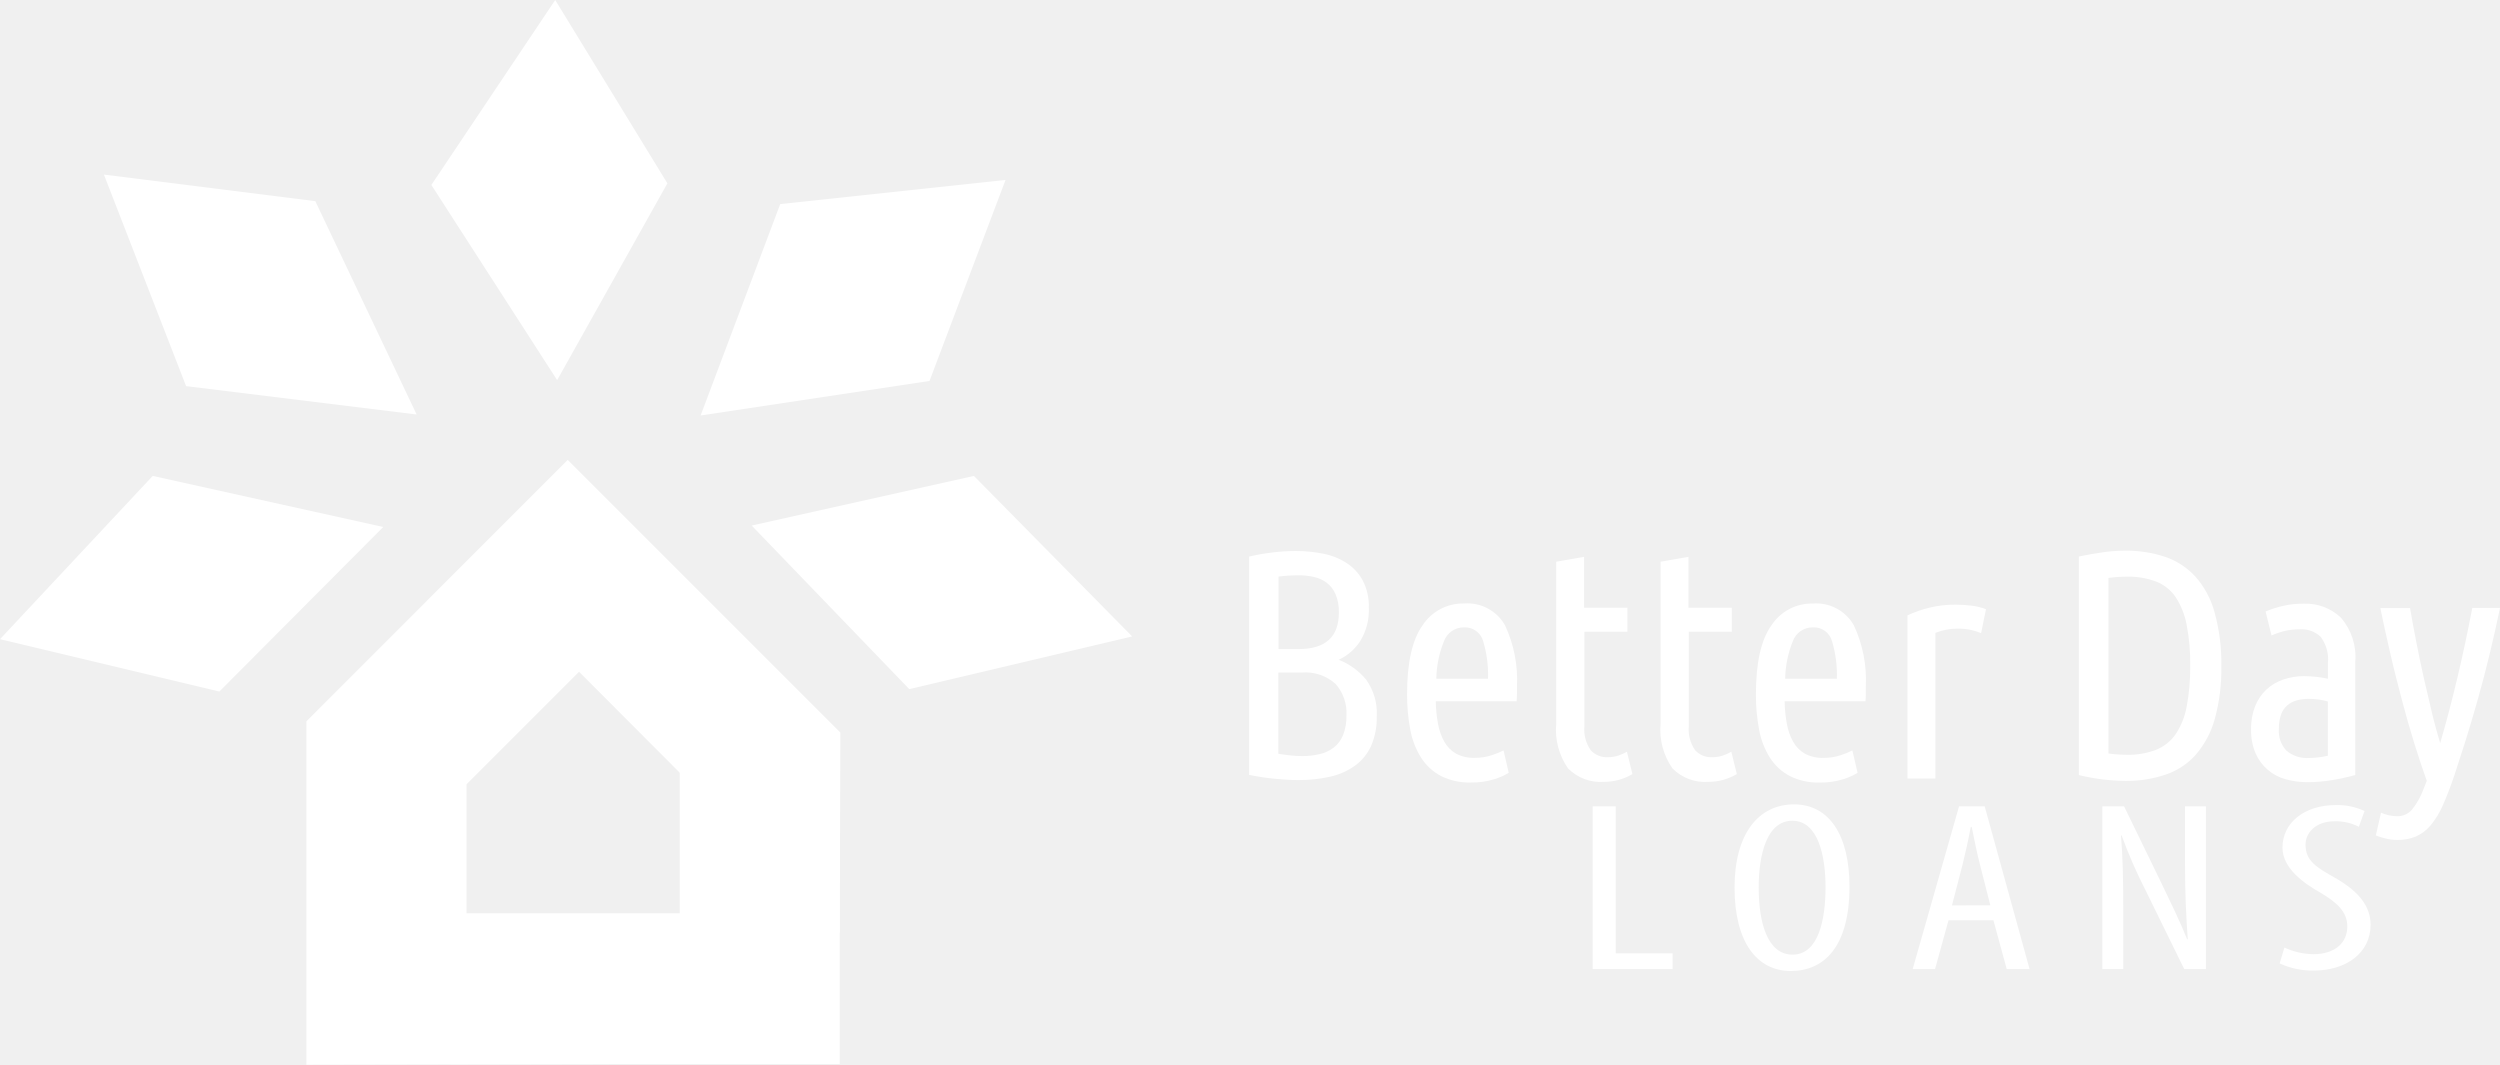
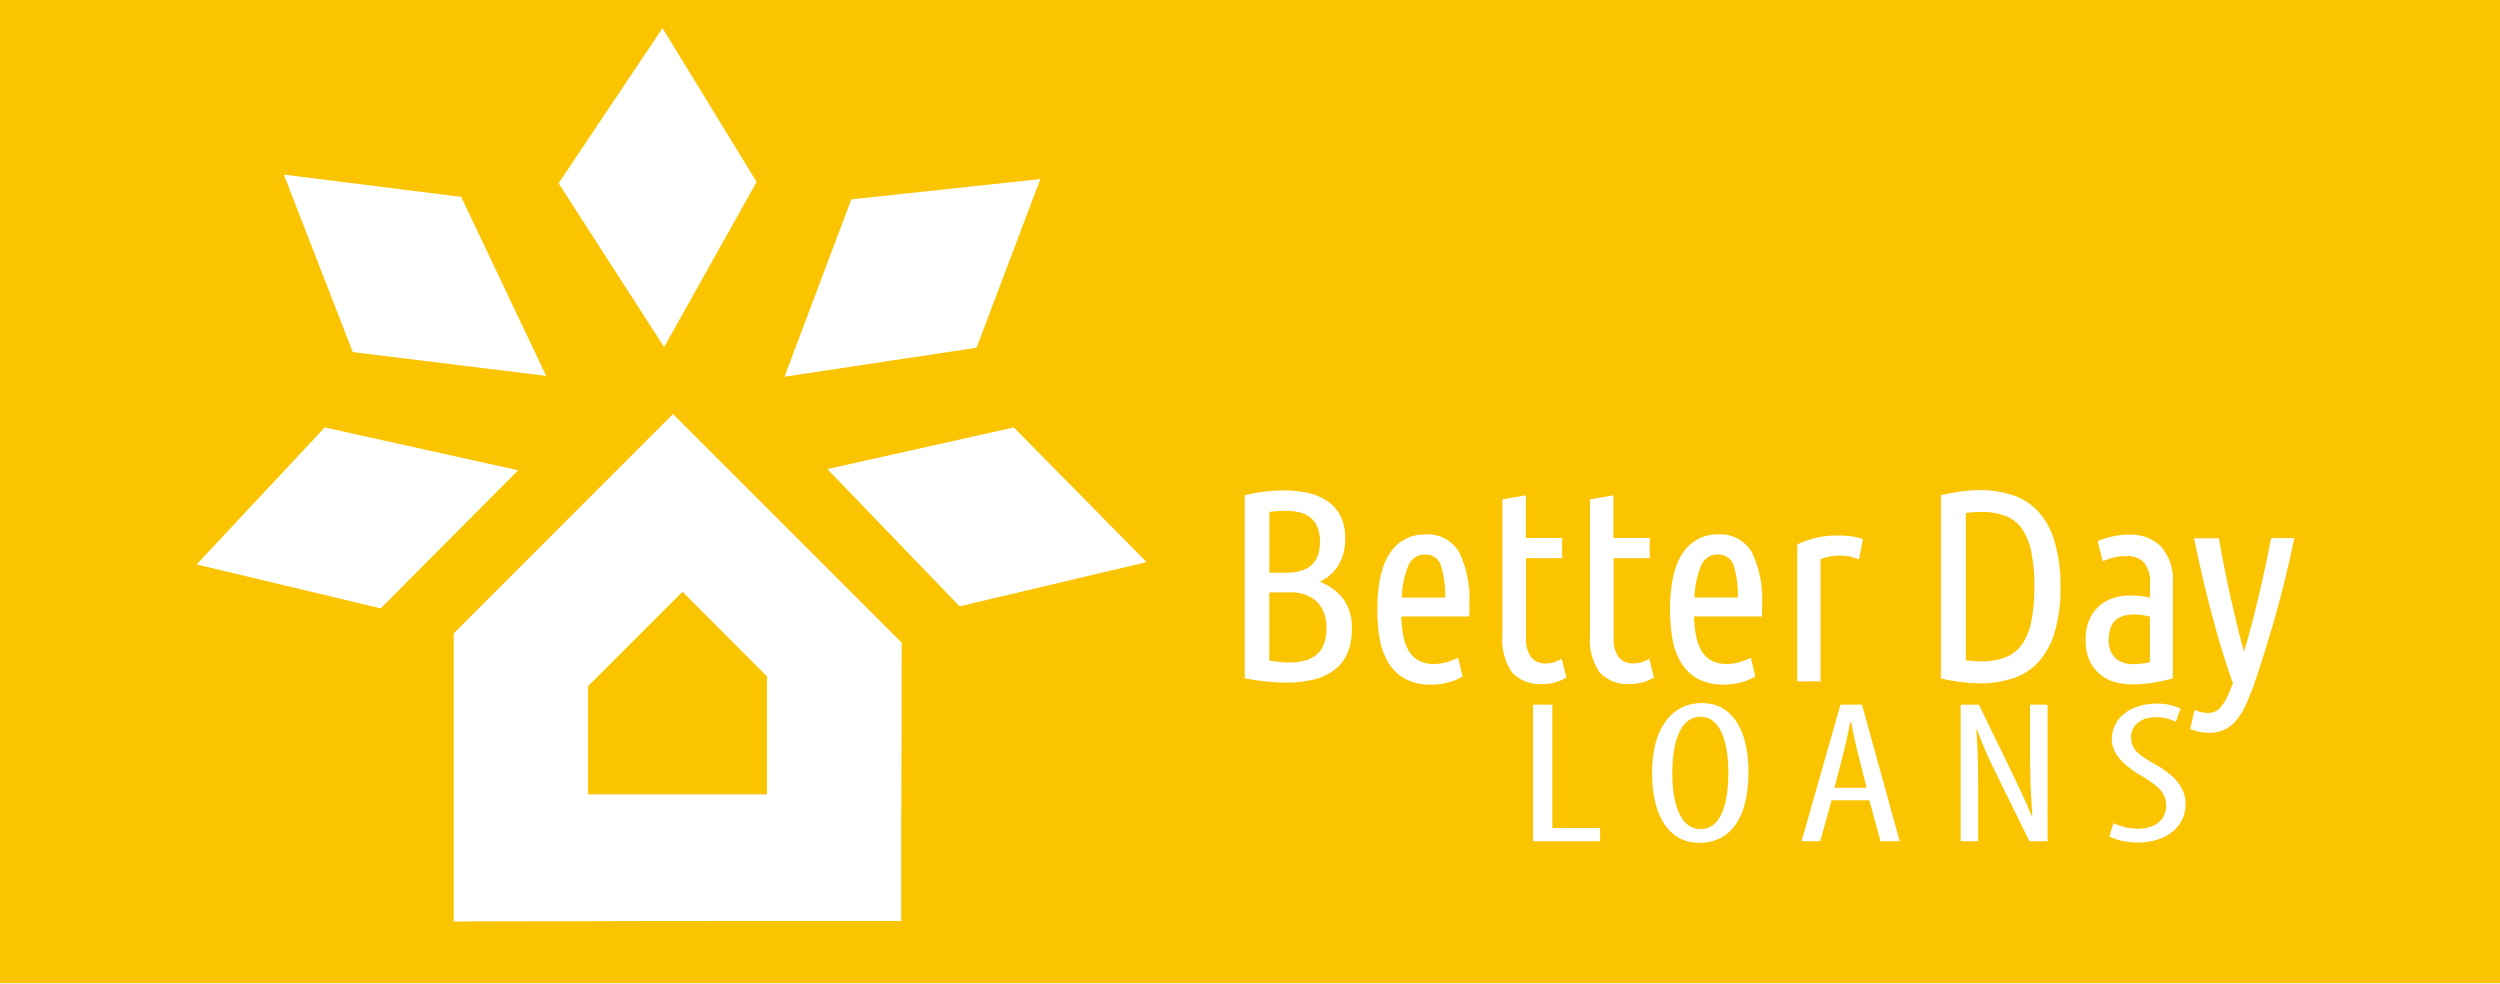
- <svg xmlns="http://www.w3.org/2000/svg" id="BDL_logo" data-name="BDL logo" width="219.965" height="93.68" viewBox="0 0 219.965 93.68">
-   <g id="Group_715" data-name="Group 715" transform="translate(26.957 40.464)">
-     <path id="Path_450" data-name="Path 450" d="M47.954,45.75v15.1H27.8V74.119H62.031V49.273Z" transform="translate(-15.106 -20.961)" fill="#fff" />
-     <path id="Path_451" data-name="Path 451" d="M18.9,81.586V51.376L41.892,28.37,65.883,52.361,65.826,70,42.891,47.012l-9.9,9.9V68.991L45.5,81.529Z" transform="translate(-18.9 -28.37)" fill="#fff" />
-   </g>
-   <path id="Path_452" data-name="Path 452" d="M19.3,48.33,0,43.723,13.436,29.36l20.282,4.493Z" transform="translate(0 12.516)" fill="#fff" />
-   <path id="Path_453" data-name="Path 453" d="M13.641,29.383,6.41,10.77l18.6,2.339,8.914,18.77Z" transform="translate(2.733 4.591)" fill="#fff" />
-   <path id="Path_454" data-name="Path 454" d="M26.61,16.274,37.507,0l9.87,16.132-9.7,17.315Z" transform="translate(11.344)" fill="#fff" />
-   <path id="Path_455" data-name="Path 455" d="M50.223,13.225,70.049,11.1,63.359,28.786,43.22,31.824Z" transform="translate(18.425 4.732)" fill="#fff" />
-   <path id="Path_456" data-name="Path 456" d="M65.925,29.36,79.845,43.48,60.234,48.116,46.37,33.725Z" transform="translate(19.768 12.516)" fill="#fff" />
-   <g id="Group_716" data-name="Group 716" transform="translate(140.135 70.773)">
-     <path id="Path_457" data-name="Path 457" d="M98.25,49.74h2.025V62.677h5.006V64.06H98.25Z" transform="translate(-98.25 -49.569)" fill="#fff" />
-     <path id="Path_458" data-name="Path 458" d="M117.113,56.851c0,5.363-2.282,7.431-5.163,7.431-2.967,0-4.949-2.525-4.949-7.345,0-4.75,2.125-7.317,5.235-7.317C115.287,49.62,117.113,52.273,117.113,56.851Zm-7.987.1c0,2.952.713,5.891,2.981,5.891,2.3,0,2.9-3.124,2.9-5.933,0-2.667-.613-5.848-2.924-5.848C109.838,51.061,109.125,54.042,109.125,56.951Z" transform="translate(-94.52 -49.62)" fill="#fff" />
-     <path id="Path_459" data-name="Path 459" d="M121.142,59.767l-1.184,4.293H117.99l4.079-14.32h2.254l3.951,14.32h-2.011l-1.17-4.293Zm3.68-1.312-.927-3.637c-.257-1.013-.5-2.2-.713-3.266H123.1c-.2,1.084-.471,2.311-.713,3.281l-.941,3.623Z" transform="translate(-89.835 -49.569)" fill="#fff" />
-     <path id="Path_460" data-name="Path 460" d="M129.69,64.06V49.74H131.6l3.266,6.718c.742,1.54,1.669,3.437,2.282,4.978h.057c-.157-2.254-.242-4.094-.242-6.575V49.74h1.84V64.06h-1.911l-3.38-6.889a42.426,42.426,0,0,1-2.125-4.864h-.057c.157,1.911.2,3.723.2,6.789V64.06h-1.84Z" transform="translate(-84.847 -49.569)" fill="#fff" />
-     <path id="Path_461" data-name="Path 461" d="M141.048,62.2a6.236,6.236,0,0,0,2.553.585c1.868,0,2.981-.984,2.981-2.439,0-1.326-.956-2.125-2.353-2.967-1.4-.784-3.352-2.125-3.352-3.965,0-2.168,1.883-3.751,4.721-3.751a5.613,5.613,0,0,1,2.5.528l-.5,1.384a4.445,4.445,0,0,0-2.125-.485c-1.74,0-2.567,1.07-2.567,2.054,0,1.426.927,1.983,2.624,2.938,2.139,1.227,3.1,2.539,3.1,4.122,0,2.482-2.168,4.022-4.992,4.022a6.931,6.931,0,0,1-3.01-.628Z" transform="translate(-80.187 -49.603)" fill="#fff" />
-   </g>
-   <g id="Group_717" data-name="Group 717" transform="translate(109.911 48.452)">
-     <path id="Path_462" data-name="Path 462" d="M77.06,34.475a19.67,19.67,0,0,1,2.04-.357,16.946,16.946,0,0,1,2.068-.128,12.192,12.192,0,0,1,2.439.242,5.791,5.791,0,0,1,2.04.827,4.2,4.2,0,0,1,1.412,1.54,4.862,4.862,0,0,1,.528,2.382,5.184,5.184,0,0,1-.742,2.91,4.484,4.484,0,0,1-1.911,1.669,5.936,5.936,0,0,1,2.41,1.74,5.03,5.03,0,0,1,.941,3.238,6.218,6.218,0,0,1-.5,2.61,4.417,4.417,0,0,1-1.412,1.726,5.991,5.991,0,0,1-2.182.97,12.176,12.176,0,0,1-2.8.3c-.67,0-1.369-.043-2.082-.114a22.162,22.162,0,0,1-2.254-.342V34.475Zm2.567,8.144H81.4q3.552,0,3.551-3.209a3.875,3.875,0,0,0-.3-1.64,2.556,2.556,0,0,0-.784-1,2.994,2.994,0,0,0-1.127-.5,5.981,5.981,0,0,0-1.355-.143c-.285,0-.585.014-.87.029a8.557,8.557,0,0,0-.87.086v6.376Zm0,2.068v7.146c.357.057.713.1,1.07.143a8.647,8.647,0,0,0,1.041.057,6.461,6.461,0,0,0,1.512-.171,3.2,3.2,0,0,0,1.241-.571,2.61,2.61,0,0,0,.827-1.1,4.4,4.4,0,0,0,.3-1.726,3.853,3.853,0,0,0-.956-2.781,3.975,3.975,0,0,0-3-1h-2.04Z" transform="translate(-77.06 -33.961)" fill="#fff" />
-     <path id="Path_463" data-name="Path 463" d="M89.325,45.845a11.794,11.794,0,0,0,.2,1.983,4.968,4.968,0,0,0,.556,1.569,2.769,2.769,0,0,0,1.027,1.041,3.284,3.284,0,0,0,1.64.371,4.691,4.691,0,0,0,1.526-.242,6.741,6.741,0,0,0,1.013-.414l.456,1.968a5.257,5.257,0,0,1-1.241.556,6.392,6.392,0,0,1-2.068.3,5.57,5.57,0,0,1-2.653-.571,4.68,4.68,0,0,1-1.74-1.6,7,7,0,0,1-.956-2.453A16.484,16.484,0,0,1,86.8,45.2c0-2.767.456-4.792,1.369-6.062a4.242,4.242,0,0,1,3.637-1.911,3.8,3.8,0,0,1,3.609,1.911,11.337,11.337,0,0,1,1.055,5.377v.642c0,.214-.014.442-.029.67H89.325Zm2.5-6.518a1.854,1.854,0,0,0-1.783,1.227,9.286,9.286,0,0,0-.67,3.295h4.55a10.283,10.283,0,0,0-.428-3.309A1.657,1.657,0,0,0,91.821,39.327Z" transform="translate(-72.908 -32.58)" fill="#fff" />
-     <path id="Path_464" data-name="Path 464" d="M98.482,38.829h3.78V40.94h-3.78v8.273a3.2,3.2,0,0,0,.556,2.154,1.906,1.906,0,0,0,1.5.613,2.866,2.866,0,0,0,.927-.143,3.743,3.743,0,0,0,.756-.342l.485,1.968a4.873,4.873,0,0,1-2.5.685,4.027,4.027,0,0,1-3.166-1.184A5.916,5.916,0,0,1,96,49.027V34.778l2.453-.428v4.479Z" transform="translate(-68.986 -33.808)" fill="#fff" />
-     <path id="Path_465" data-name="Path 465" d="M104.922,38.829h3.78V40.94h-3.78v8.273a3.2,3.2,0,0,0,.556,2.154,1.906,1.906,0,0,0,1.5.613,2.866,2.866,0,0,0,.927-.143,3.743,3.743,0,0,0,.756-.342l.485,1.968a4.873,4.873,0,0,1-2.5.685,4.027,4.027,0,0,1-3.166-1.184,5.916,5.916,0,0,1-1.041-3.937V34.778l2.453-.428v4.479Z" transform="translate(-66.24 -33.808)" fill="#fff" />
-     <path id="Path_466" data-name="Path 466" d="M110.845,45.845a11.794,11.794,0,0,0,.2,1.983A4.968,4.968,0,0,0,111.6,49.4a2.769,2.769,0,0,0,1.027,1.041,3.284,3.284,0,0,0,1.64.371,4.691,4.691,0,0,0,1.526-.242,6.741,6.741,0,0,0,1.013-.414l.456,1.968a5.257,5.257,0,0,1-1.241.556,6.392,6.392,0,0,1-2.068.3,5.57,5.57,0,0,1-2.653-.571,4.681,4.681,0,0,1-1.74-1.6,7,7,0,0,1-.956-2.453,16.485,16.485,0,0,1-.285-3.152c0-2.767.456-4.792,1.369-6.062a4.242,4.242,0,0,1,3.637-1.911,3.8,3.8,0,0,1,3.609,1.911,11.336,11.336,0,0,1,1.055,5.377v.642c0,.214-.014.442-.029.67h-7.117Zm2.5-6.518a1.854,1.854,0,0,0-1.783,1.227,9.286,9.286,0,0,0-.67,3.295h4.55a10.283,10.283,0,0,0-.428-3.309A1.657,1.657,0,0,0,113.341,39.327Z" transform="translate(-63.734 -32.58)" fill="#fff" />
-     <path id="Path_467" data-name="Path 467" d="M124.145,39.81a5.027,5.027,0,0,0-2.054-.4,5.2,5.2,0,0,0-1.968.371V52.6H117.67V38.241a10.153,10.153,0,0,1,1.9-.67,9.353,9.353,0,0,1,2.353-.271,11.029,11.029,0,0,1,1.369.086,5.285,5.285,0,0,1,1.284.314Z" transform="translate(-59.748 -32.55)" fill="#fff" />
-     <path id="Path_468" data-name="Path 468" d="M140.777,44.1a16.546,16.546,0,0,1-.585,4.707,8.139,8.139,0,0,1-1.683,3.138,6.209,6.209,0,0,1-2.667,1.74,10.669,10.669,0,0,1-3.48.542,17.994,17.994,0,0,1-4.122-.513V34.483c.727-.157,1.426-.271,2.111-.371a13.61,13.61,0,0,1,1.968-.143,10.784,10.784,0,0,1,3.509.542,6.431,6.431,0,0,1,2.667,1.74,7.76,7.76,0,0,1,1.683,3.138A16.574,16.574,0,0,1,140.777,44.1Zm-2.739,0a17.5,17.5,0,0,0-.314-3.609,6.711,6.711,0,0,0-.97-2.439,3.7,3.7,0,0,0-1.726-1.369,6.883,6.883,0,0,0-2.553-.428c-.271,0-.528.014-.8.029s-.542.043-.827.086V51.813c.285.043.556.071.827.086s.528.029.77.029a6.806,6.806,0,0,0,2.567-.428,3.853,3.853,0,0,0,1.726-1.355,6.436,6.436,0,0,0,.984-2.425A18.5,18.5,0,0,0,138.039,44.1Z" transform="translate(-55.241 -33.97)" fill="#fff" />
-     <path id="Path_469" data-name="Path 469" d="M140.139,37.925a9.577,9.577,0,0,1,1.569-.5,7.9,7.9,0,0,1,1.8-.185,4.454,4.454,0,0,1,3.266,1.241,5.245,5.245,0,0,1,1.255,3.88v9.956a20.271,20.271,0,0,1-2.1.456,13.26,13.26,0,0,1-2.1.171,6.981,6.981,0,0,1-1.926-.257,4.026,4.026,0,0,1-2.639-2.268,5.047,5.047,0,0,1-.4-2.125,5.216,5.216,0,0,1,.357-2.04,4.1,4.1,0,0,1,.984-1.455,4.193,4.193,0,0,1,1.483-.884,5.556,5.556,0,0,1,1.854-.3,10.3,10.3,0,0,1,2.082.228V42.475a3.309,3.309,0,0,0-.642-2.325,2.44,2.44,0,0,0-1.84-.656,5.713,5.713,0,0,0-1.241.128,7.027,7.027,0,0,0-1.241.414Zm1.17,10.326a2.488,2.488,0,0,0,.685,1.94,2.807,2.807,0,0,0,1.94.628,8.162,8.162,0,0,0,1.683-.2V45.841a6.366,6.366,0,0,0-1.683-.228,3.972,3.972,0,0,0-1.027.128,2.14,2.14,0,0,0-.842.428,1.921,1.921,0,0,0-.556.8A3.675,3.675,0,0,0,141.309,48.251Z" transform="translate(-50.71 -32.576)" fill="#fff" />
-     <path id="Path_470" data-name="Path 470" d="M152.222,49.4c.556-1.911,1.055-3.823,1.512-5.748s.9-3.979,1.312-6.147h2.439c-.285,1.4-.6,2.767-.927,4.122s-.67,2.667-1.027,3.922-.7,2.439-1.055,3.566-.685,2.125-.984,3.052c-.357,1.07-.713,1.968-1.041,2.71a7.25,7.25,0,0,1-1.084,1.769,3.687,3.687,0,0,1-1.284.97,4.107,4.107,0,0,1-1.64.3,4.22,4.22,0,0,1-1.027-.128,5.558,5.558,0,0,1-.856-.271l.456-2a3.565,3.565,0,0,0,1.4.314,1.675,1.675,0,0,0,1.341-.6,6.383,6.383,0,0,0,1-1.8l.285-.713c-.357-1-.727-2.1-1.1-3.309s-.742-2.482-1.084-3.794-.7-2.667-1.013-4.051-.628-2.739-.884-4.051h2.61c.157.9.328,1.883.542,2.952s.428,2.139.67,3.209.485,2.1.727,3.109S151.994,48.625,152.222,49.4Z" transform="translate(-47.431 -32.465)" fill="#fff" />
+ <svg xmlns="http://www.w3.org/2000/svg" width="267" height="105" viewBox="0 0 267 105">
+   <g id="Group_771" data-name="Group 771" transform="translate(-4603 7192)">
+     <rect id="Rectangle_27" data-name="Rectangle 27" width="267" height="105" transform="translate(4603 -7192)" fill="#fac401" />
+     <g id="BDL_logo" data-name="BDL logo" transform="translate(4624 -7189)">
+       <g id="Group_715" data-name="Group 715" transform="translate(27.456 41.213)">
+         <path id="Path_450" data-name="Path 450" d="M48.327,45.75V61.134H27.8v13.51H62.665V49.338Z" transform="translate(-14.871 -20.502)" fill="#fff" />
+         <path id="Path_451" data-name="Path 451" d="M18.9,82.57V51.8L42.317,28.37,66.752,52.8l-.058,17.97L43.334,47.357,33.253,57.438v12.3l12.74,12.769Z" transform="translate(-18.9 -28.37)" fill="#fff" />
+       </g>
+       <path id="Path_452" data-name="Path 452" d="M19.655,48.681,0,43.989,13.684,29.36l20.657,4.576Z" transform="translate(0 13.291)" fill="#fff" />
+       <path id="Path_453" data-name="Path 453" d="M13.775,29.728,6.41,10.77l18.943,2.382L34.432,32.27Z" transform="translate(2.902 4.876)" fill="#fff" />
+       <path id="Path_454" data-name="Path 454" d="M26.61,16.575,37.709,0,47.761,16.43,37.883,34.066Z" transform="translate(12.046)" fill="#fff" />
+       <path id="Path_455" data-name="Path 455" d="M50.353,13.265,70.545,11.1,63.732,29.113,43.22,32.208Z" transform="translate(19.565 5.025)" fill="#fff" />
+       <path id="Path_456" data-name="Path 456" d="M66.286,29.36,80.465,43.742,60.49,48.463,46.37,33.805Z" transform="translate(20.991 13.291)" fill="#fff" />
+       <g id="Group_716" data-name="Group 716" transform="translate(142.727 72.083)">
+         <path id="Path_457" data-name="Path 457" d="M98.25,49.74h2.063V62.916h5.1v1.409H98.25Z" transform="translate(-98.25 -49.566)" fill="#fff" />
+         <path id="Path_458" data-name="Path 458" d="M117.3,56.985c0,5.462-2.324,7.569-5.259,7.569-3.022,0-5.041-2.571-5.041-7.481,0-4.837,2.165-7.452,5.331-7.452C115.44,49.62,117.3,52.322,117.3,56.985Zm-8.135.1c0,3.007.726,6,3.036,6,2.339,0,2.949-3.181,2.949-6.043,0-2.717-.625-5.956-2.978-5.956C109.891,51.087,109.165,54.123,109.165,57.087Z" transform="translate(-94.289 -49.62)" fill="#fff" />
+         <path id="Path_459" data-name="Path 459" d="M121.2,59.952l-1.206,4.373h-2l4.155-14.585h2.3l4.024,14.585h-2.048l-1.191-4.373Zm3.748-1.336-.944-3.7c-.261-1.031-.508-2.237-.726-3.327h-.087c-.2,1.1-.479,2.353-.726,3.341l-.959,3.69Z" transform="translate(-89.314 -49.566)" fill="#fff" />
+         <path id="Path_460" data-name="Path 460" d="M129.69,64.325V49.74h1.947l3.327,6.842c.755,1.569,1.7,3.5,2.324,5.07h.058c-.16-2.3-.247-4.169-.247-6.7V49.74h1.874V64.325h-1.947l-3.443-7.017a43.21,43.21,0,0,1-2.165-4.954h-.058c.16,1.947.2,3.792.2,6.915v5.055H129.69Z" transform="translate(-84.017 -49.566)" fill="#fff" />
+         <path id="Path_461" data-name="Path 461" d="M141.056,62.429a6.351,6.351,0,0,0,2.6.6c1.9,0,3.036-1,3.036-2.484,0-1.351-.973-2.165-2.4-3.022-1.424-.8-3.414-2.165-3.414-4.038,0-2.208,1.918-3.821,4.808-3.821a5.716,5.716,0,0,1,2.542.537l-.508,1.409a4.528,4.528,0,0,0-2.165-.494c-1.772,0-2.615,1.09-2.615,2.092,0,1.453.944,2.019,2.673,2.993,2.179,1.249,3.152,2.586,3.152,4.2,0,2.528-2.208,4.1-5.084,4.1a7.059,7.059,0,0,1-3.065-.639Z" transform="translate(-79.069 -49.602)" fill="#fff" />
+       </g>
+       <g id="Group_717" data-name="Group 717" transform="translate(111.945 49.348)">
+         <path id="Path_462" data-name="Path 462" d="M77.06,34.484a20.033,20.033,0,0,1,2.077-.363,17.26,17.26,0,0,1,2.106-.131,12.418,12.418,0,0,1,2.484.247,5.9,5.9,0,0,1,2.077.843,4.276,4.276,0,0,1,1.438,1.569,4.952,4.952,0,0,1,.537,2.426,5.279,5.279,0,0,1-.755,2.963,4.567,4.567,0,0,1-1.947,1.7,6.046,6.046,0,0,1,2.455,1.772,5.123,5.123,0,0,1,.959,3.3,6.333,6.333,0,0,1-.508,2.658,4.5,4.5,0,0,1-1.438,1.758,6.1,6.1,0,0,1-2.223.988,12.4,12.4,0,0,1-2.847.305c-.683,0-1.395-.044-2.121-.116a22.572,22.572,0,0,1-2.3-.349V34.484Zm2.615,8.295h1.8q3.617,0,3.617-3.269a3.947,3.947,0,0,0-.305-1.671,2.6,2.6,0,0,0-.8-1.017,3.05,3.05,0,0,0-1.148-.508,6.091,6.091,0,0,0-1.38-.145c-.291,0-.6.015-.886.029a8.715,8.715,0,0,0-.886.087v6.494Zm0,2.106v7.278c.363.058.726.1,1.09.145a8.808,8.808,0,0,0,1.06.058,6.581,6.581,0,0,0,1.54-.174,3.263,3.263,0,0,0,1.264-.581,2.659,2.659,0,0,0,.843-1.119,4.484,4.484,0,0,0,.305-1.758A3.925,3.925,0,0,0,84.8,45.9a4.049,4.049,0,0,0-3.051-1.017H79.675Z" transform="translate(-77.06 -33.961)" fill="#fff" />
+         <path id="Path_463" data-name="Path 463" d="M89.371,46a12.011,12.011,0,0,0,.2,2.019,5.06,5.06,0,0,0,.567,1.6,2.82,2.82,0,0,0,1.046,1.06,3.345,3.345,0,0,0,1.671.378,4.778,4.778,0,0,0,1.554-.247,6.866,6.866,0,0,0,1.031-.421l.465,2a5.355,5.355,0,0,1-1.264.567,6.51,6.51,0,0,1-2.106.305,5.673,5.673,0,0,1-2.7-.581,4.767,4.767,0,0,1-1.772-1.627,7.131,7.131,0,0,1-.973-2.5,16.789,16.789,0,0,1-.291-3.21c0-2.818.465-4.881,1.395-6.174a4.32,4.32,0,0,1,3.7-1.947,3.872,3.872,0,0,1,3.675,1.947,11.546,11.546,0,0,1,1.075,5.477v.654c0,.218-.015.45-.029.683H89.371Zm2.542-6.639A1.889,1.889,0,0,0,90.1,40.615a9.458,9.458,0,0,0-.683,3.356h4.634a10.473,10.473,0,0,0-.436-3.37A1.688,1.688,0,0,0,91.913,39.365Z" transform="translate(-72.651 -32.494)" fill="#fff" />
+         <path id="Path_464" data-name="Path 464" d="M98.528,38.911h3.85v2.15h-3.85v8.426a3.262,3.262,0,0,0,.567,2.194,1.941,1.941,0,0,0,1.525.625,2.919,2.919,0,0,0,.944-.145,3.812,3.812,0,0,0,.77-.349l.494,2a4.963,4.963,0,0,1-2.542.7,4.1,4.1,0,0,1-3.225-1.206A6.026,6.026,0,0,1,96,49.3V34.786l2.5-.436v4.561Z" transform="translate(-68.486 -33.798)" fill="#fff" />
+         <path id="Path_465" data-name="Path 465" d="M104.968,38.911h3.85v2.15h-3.85v8.426a3.262,3.262,0,0,0,.567,2.194,1.941,1.941,0,0,0,1.525.625A2.919,2.919,0,0,0,108,52.16a3.813,3.813,0,0,0,.77-.349l.494,2a4.963,4.963,0,0,1-2.542.7,4.1,4.1,0,0,1-3.225-1.206,6.026,6.026,0,0,1-1.06-4.009V34.786l2.5-.436v4.561Z" transform="translate(-65.571 -33.798)" fill="#fff" />
+         <path id="Path_466" data-name="Path 466" d="M110.891,46a12.013,12.013,0,0,0,.2,2.019,5.06,5.06,0,0,0,.567,1.6,2.82,2.82,0,0,0,1.046,1.06,3.345,3.345,0,0,0,1.671.378,4.778,4.778,0,0,0,1.554-.247,6.866,6.866,0,0,0,1.031-.421l.465,2a5.354,5.354,0,0,1-1.264.567,6.51,6.51,0,0,1-2.106.305,5.673,5.673,0,0,1-2.7-.581,4.767,4.767,0,0,1-1.772-1.627,7.131,7.131,0,0,1-.973-2.5,16.789,16.789,0,0,1-.291-3.21c0-2.818.465-4.881,1.395-6.174a4.32,4.32,0,0,1,3.7-1.947,3.872,3.872,0,0,1,3.675,1.947,11.546,11.546,0,0,1,1.075,5.477v.654c0,.218-.015.45-.029.683h-7.249Zm2.542-6.639a1.889,1.889,0,0,0-1.816,1.249,9.458,9.458,0,0,0-.683,3.356h4.634a10.473,10.473,0,0,0-.436-3.37A1.688,1.688,0,0,0,113.433,39.365Z" transform="translate(-62.909 -32.494)" fill="#fff" />
+         <path id="Path_467" data-name="Path 467" d="M124.265,39.857a5.12,5.12,0,0,0-2.092-.407,5.3,5.3,0,0,0-2,.378v13.06h-2.5V38.259a10.341,10.341,0,0,1,1.932-.683A9.526,9.526,0,0,1,122,37.3a11.233,11.233,0,0,1,1.395.087,5.383,5.383,0,0,1,1.307.32Z" transform="translate(-58.676 -32.463)" fill="#fff" />
+         <path id="Path_468" data-name="Path 468" d="M141.009,44.284a16.853,16.853,0,0,1-.6,4.794,8.29,8.29,0,0,1-1.714,3.2,6.324,6.324,0,0,1-2.717,1.772,10.867,10.867,0,0,1-3.545.552,18.327,18.327,0,0,1-4.2-.523V34.493c.741-.16,1.453-.276,2.15-.378a13.862,13.862,0,0,1,2-.145,10.984,10.984,0,0,1,3.574.552,6.55,6.55,0,0,1,2.717,1.772,7.9,7.9,0,0,1,1.714,3.2A16.881,16.881,0,0,1,141.009,44.284Zm-2.789,0a17.821,17.821,0,0,0-.32-3.675,6.835,6.835,0,0,0-.988-2.484,3.765,3.765,0,0,0-1.758-1.395,7.011,7.011,0,0,0-2.6-.436c-.276,0-.537.015-.814.029s-.552.044-.843.087V52.143c.291.044.567.073.843.087s.537.029.784.029a6.932,6.932,0,0,0,2.615-.436,3.924,3.924,0,0,0,1.758-1.38,6.555,6.555,0,0,0,1-2.47A18.839,18.839,0,0,0,138.22,44.284Z" transform="translate(-53.891 -33.97)" fill="#fff" />
+         <path id="Path_469" data-name="Path 469" d="M140.163,37.937a9.754,9.754,0,0,1,1.6-.508,8.05,8.05,0,0,1,1.83-.189,4.536,4.536,0,0,1,3.327,1.264,5.342,5.342,0,0,1,1.278,3.951v10.14a20.646,20.646,0,0,1-2.135.465,13.5,13.5,0,0,1-2.135.174,7.11,7.11,0,0,1-1.961-.261,4.1,4.1,0,0,1-2.687-2.31,5.14,5.14,0,0,1-.407-2.165,5.312,5.312,0,0,1,.363-2.077,4.174,4.174,0,0,1,1-1.482,4.27,4.27,0,0,1,1.511-.9,5.658,5.658,0,0,1,1.889-.305,10.493,10.493,0,0,1,2.121.232V42.571A3.37,3.37,0,0,0,145.1,40.2a2.485,2.485,0,0,0-1.874-.668,5.819,5.819,0,0,0-1.264.131,7.158,7.158,0,0,0-1.264.421Zm1.191,10.518a2.534,2.534,0,0,0,.7,1.976,2.859,2.859,0,0,0,1.976.639,8.313,8.313,0,0,0,1.714-.2V46a6.484,6.484,0,0,0-1.714-.232,4.045,4.045,0,0,0-1.046.131,2.179,2.179,0,0,0-.857.436,1.957,1.957,0,0,0-.567.814A3.744,3.744,0,0,0,141.354,48.455Z" transform="translate(-49.079 -32.49)" fill="#fff" />
+         <path id="Path_470" data-name="Path 470" d="M152.327,49.615c.567-1.947,1.075-3.893,1.54-5.854s.915-4.053,1.336-6.261h2.484c-.291,1.424-.61,2.818-.944,4.2s-.683,2.717-1.046,3.995-.712,2.484-1.075,3.632-.7,2.165-1,3.109c-.363,1.09-.726,2-1.06,2.76a7.385,7.385,0,0,1-1.1,1.8,3.756,3.756,0,0,1-1.307.988,4.183,4.183,0,0,1-1.671.305,4.3,4.3,0,0,1-1.046-.131,5.661,5.661,0,0,1-.872-.276l.465-2.034a3.631,3.631,0,0,0,1.424.32,1.706,1.706,0,0,0,1.366-.61,6.5,6.5,0,0,0,1.017-1.83l.291-.726c-.363-1.017-.741-2.135-1.119-3.37s-.755-2.528-1.1-3.864-.712-2.717-1.031-4.126-.639-2.789-.9-4.126h2.658c.16.915.334,1.918.552,3.007s.436,2.179.683,3.269.494,2.135.741,3.167S152.095,48.831,152.327,49.615Z" transform="translate(-45.598 -32.372)" fill="#fff" />
+       </g>
+     </g>
  </g>
</svg>
